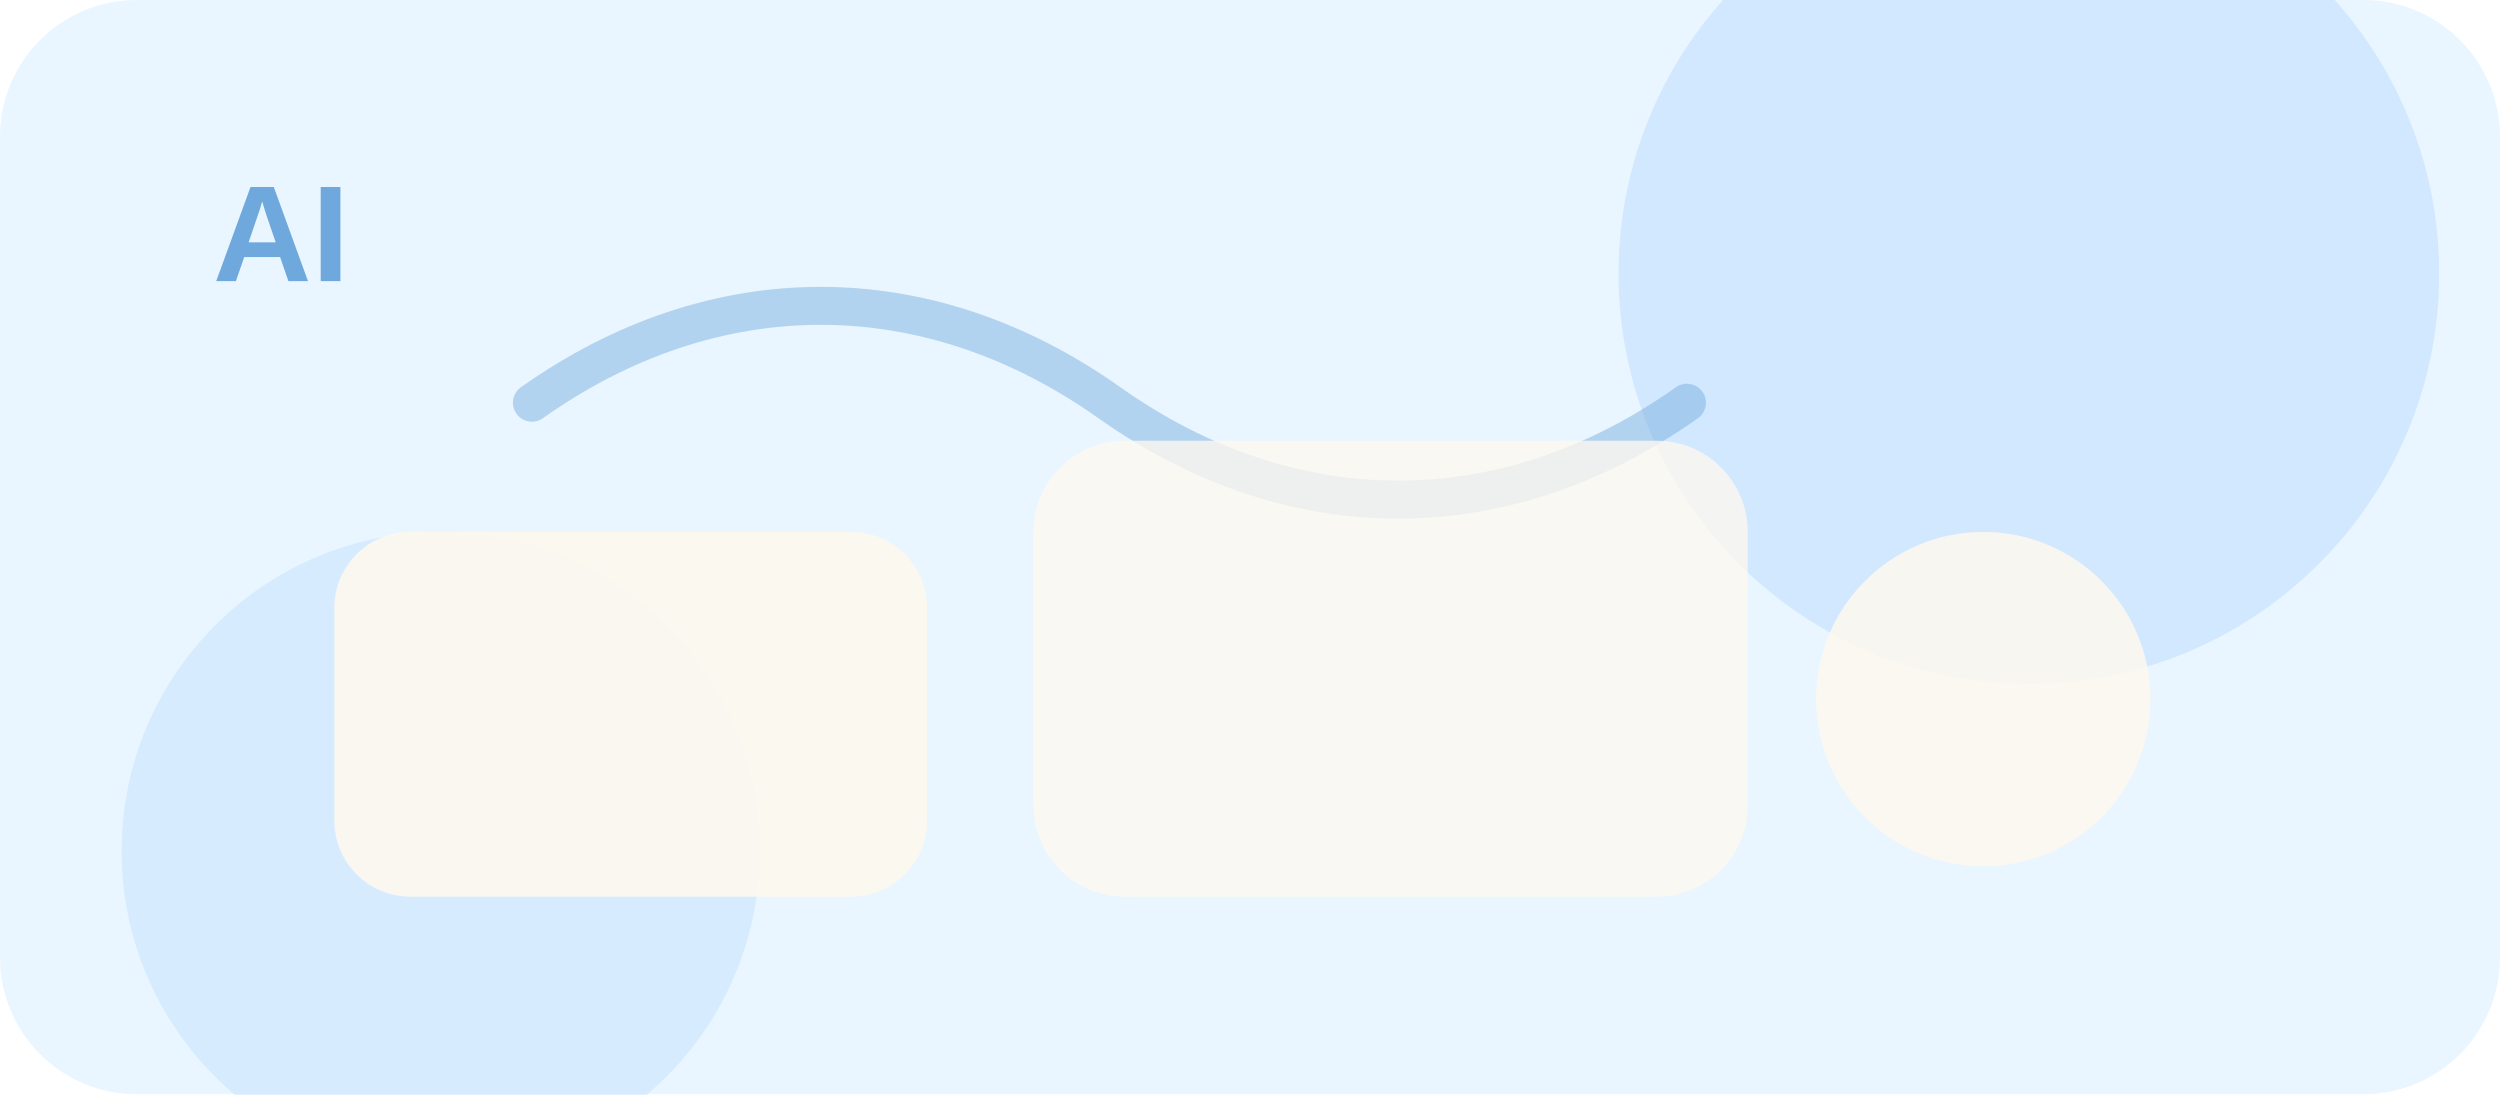
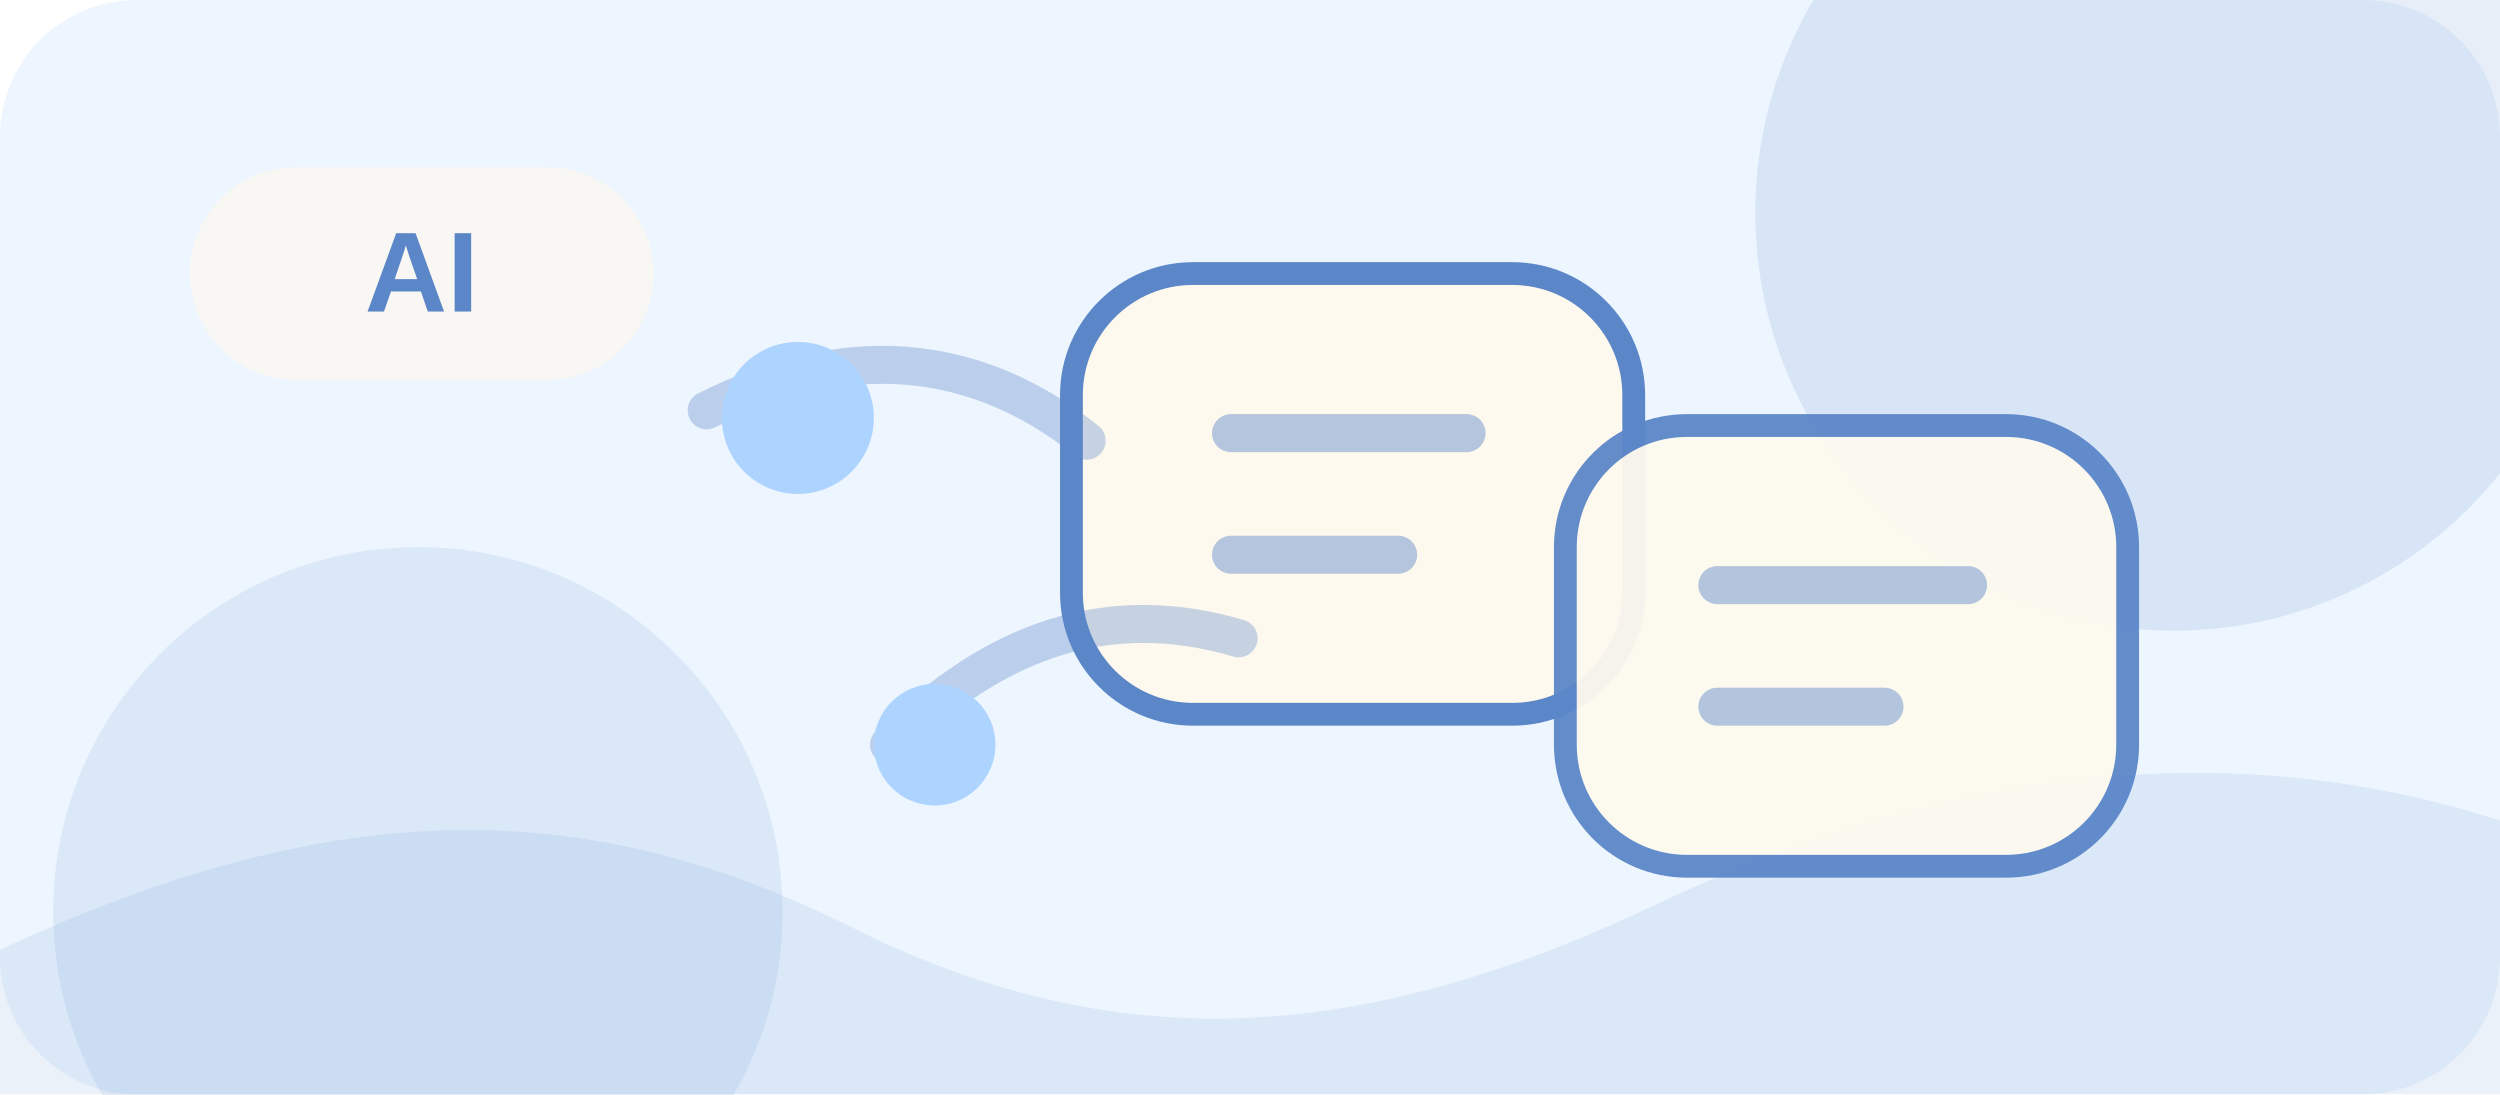
<svg xmlns="http://www.w3.org/2000/svg" width="329" height="144" viewBox="0 0 329 144" fill="none">
-   <rect width="329" height="144" rx="18" fill="#EAF6FF" />
-   <circle cx="267" cy="36" r="54" fill="#ADD3FF" fill-opacity="0.38" />
-   <circle cx="58" cy="112" r="42" fill="#ADD3FF" fill-opacity="0.32" />
-   <path d="M70 53C94 36 122 36 146 53C170 70 198 70 222 53" stroke="#6FA8DC" stroke-width="5" stroke-linecap="round" opacity="0.45" />
-   <rect x="44" y="70" width="78" height="48" rx="10" fill="#FDF9EE" fill-opacity="0.9" />
-   <rect x="136" y="58" width="94" height="60" rx="12" fill="#FDF9EE" fill-opacity="0.78" />
-   <circle cx="261" cy="92" r="22" fill="#FDF9EE" fill-opacity="0.86" />
-   <text x="28" y="37" fill="#6FA8DC" font-family="Arial, sans-serif" font-size="18" font-weight="700">AI</text>
+   <rect width="329" height="144" rx="18" fill="#EDF5FF" />
+   <circle cx="286" cy="28" r="55" fill="#5B86C7" fill-opacity="0.14" />
+   <circle cx="55" cy="120" r="48" fill="#5B86C7" fill-opacity="0.12" />
+   <path d="M0 125C45 104 78 105 112 122C146 139 178 138 218 119C254 102 292 96 329 108V144H0V125Z" fill="#5B86C7" fill-opacity="0.12" />
+   <rect x="25" y="22" width="61" height="28" rx="14" fill="#FDF9EE" fill-opacity="0.72" />
+   <text x="55.5" y="41" text-anchor="middle" fill="#5B86C7" font-family="-apple-system, BlinkMacSystemFont, 'PingFang SC', 'Hiragino Sans GB', Arial, sans-serif" font-size="15" font-weight="700">AI</text>
+   <rect x="141" y="36" width="74" height="58" rx="16" fill="#FDF9EE" stroke="#5B86C7" stroke-width="3" />
+   <rect x="206" y="56" width="74" height="58" rx="16" fill="#FDF9EE" stroke="#5B86C7" stroke-width="3" opacity="0.95" />
+   <path d="M162 57H193M162 73H184M226 77H259M226 93H248" stroke="#5B86C7" stroke-width="5" stroke-linecap="round" opacity="0.45" />
+   <path d="M117 98C131 84 146 79 163 84M93 54C111 45 128 46 143 58" stroke="#5B86C7" stroke-width="5" stroke-linecap="round" opacity="0.34" />
+   <circle cx="105" cy="55" r="10" fill="#ADD3FF" />
+   <circle cx="123" cy="98" r="8" fill="#ADD3FF" />
</svg>
